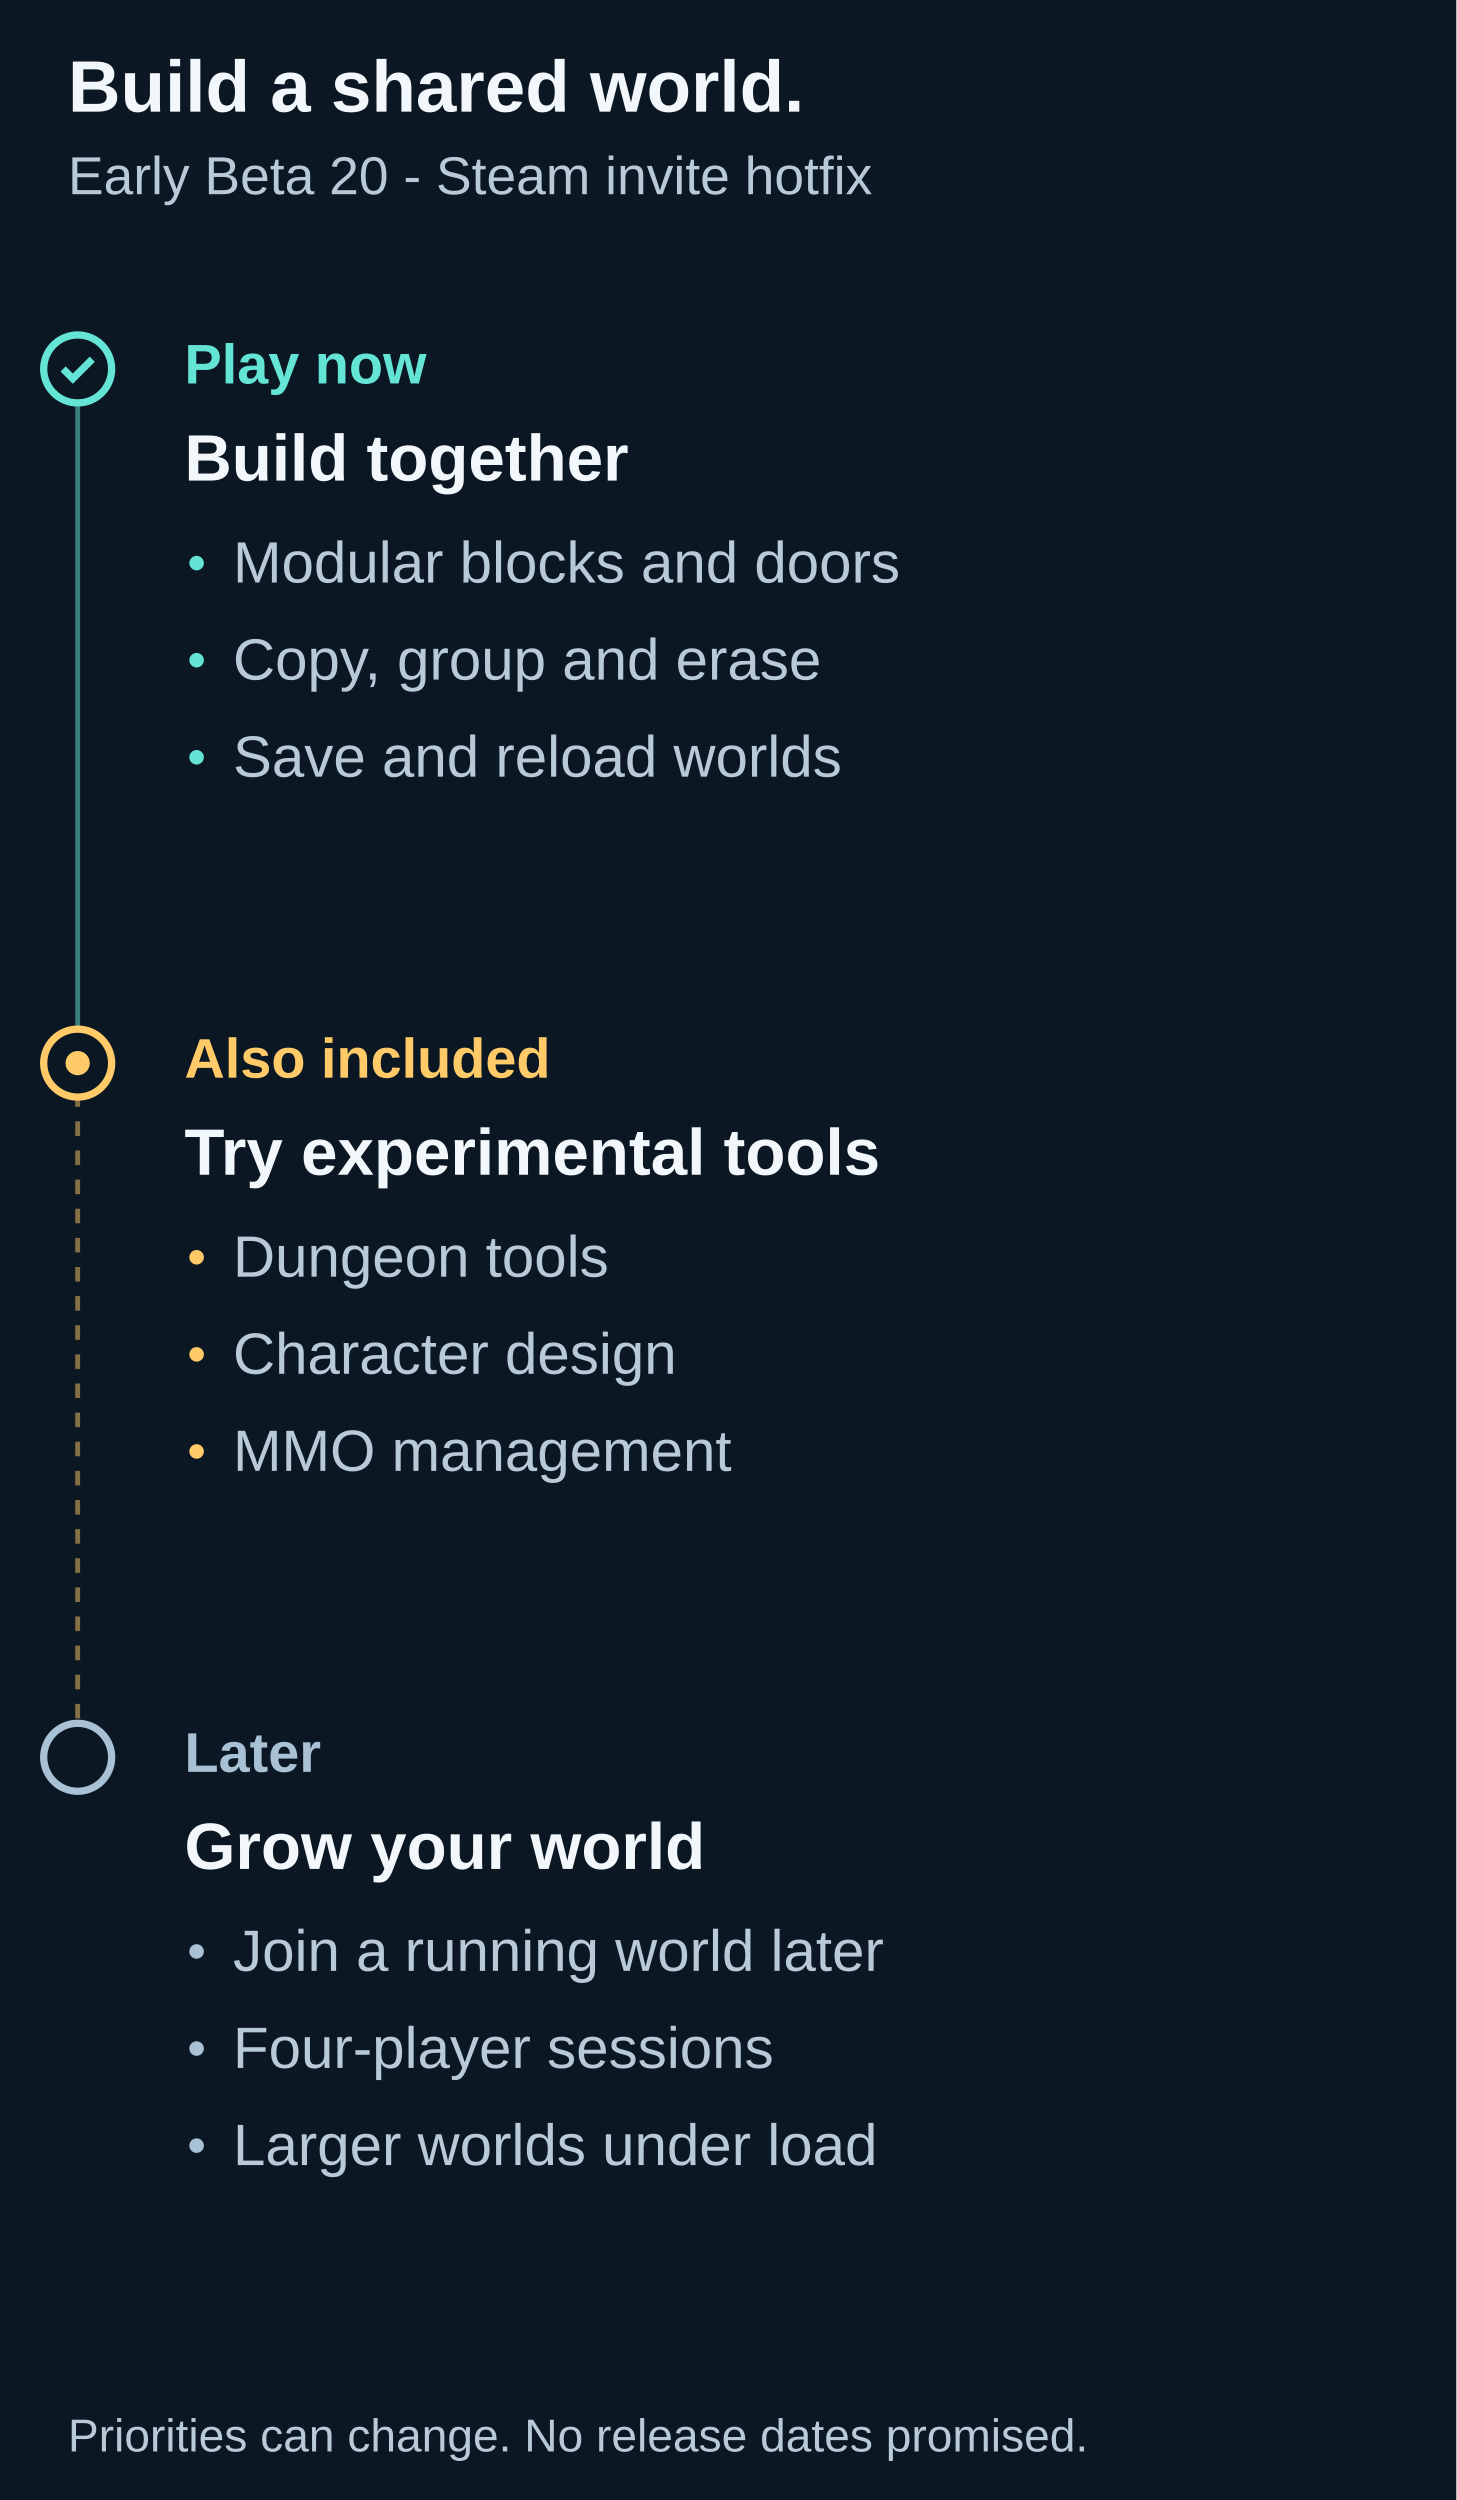
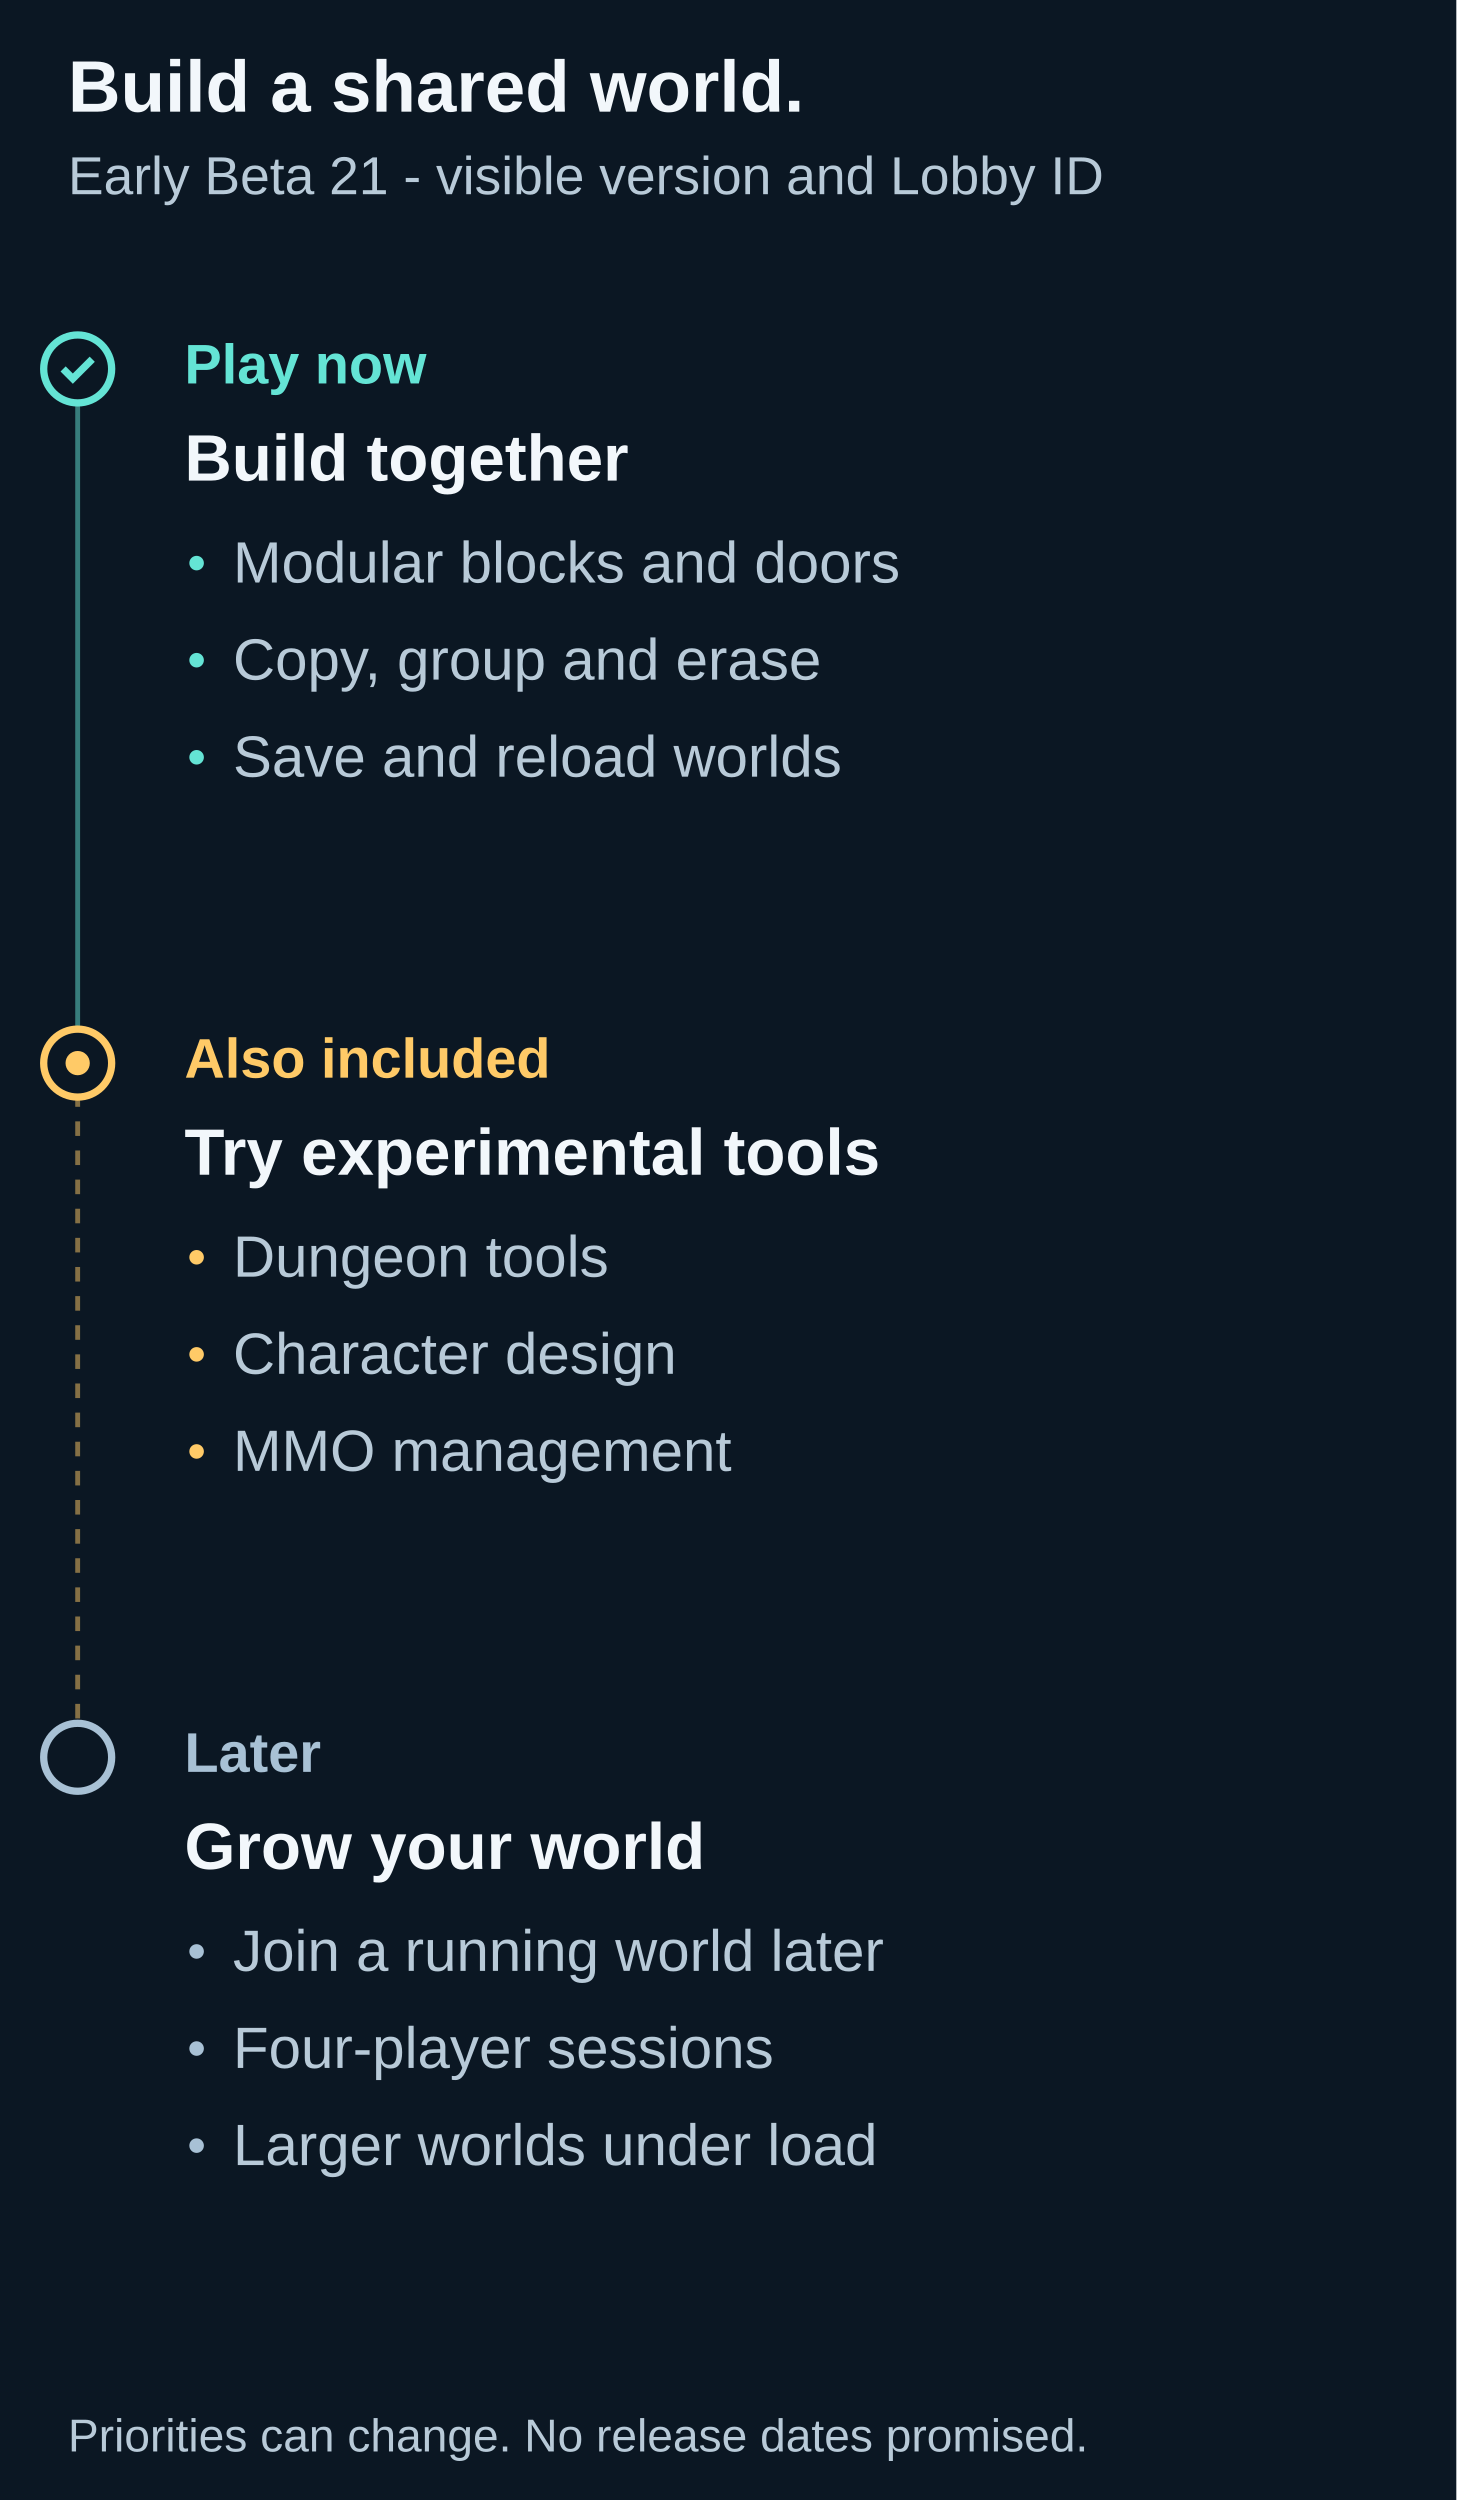
<svg xmlns="http://www.w3.org/2000/svg" width="600" height="1030" viewBox="0 0 600 1030" role="img" aria-labelledby="title description">
  <path fill="#0b1723" d="M0 0h600v1030H0z" />
  <g font-family="Arial">
    <text x="28" y="46" font-family="Arial" font-size="30" fill="#f2f7fb" font-weight="700">Build a shared world.</text>
-     <text x="28" y="80" font-family="Arial" font-size="22" fill="#b8cad8" font-weight="400">Early Beta 20 - Steam invite hotfix</text>
+     <text x="28" y="80" font-family="Arial" font-size="22" fill="#b8cad8" font-weight="400">Early Beta 21 - visible version and Lobby ID</text>
    <path d="M32 152v286" stroke="#64e4d5" stroke-width="2" stroke-dasharray="0" opacity=".5" />
    <circle cx="32" cy="152" r="14" fill="#0b1723" stroke="#64e4d5" stroke-width="3" />
    <path d="m26 152 4 4 8-8" fill="none" stroke="#64e4d5" stroke-width="3" />
    <text x="76" y="158" font-family="Arial" font-size="23" fill="#64e4d5" font-weight="700">Play now</text>
    <text x="76" y="198" font-family="Arial" font-size="27" fill="#f2f7fb" font-weight="700">Build together</text>
    <circle cx="81" cy="232" r="3" fill="#64e4d5" />
    <text x="96" y="240" font-family="Arial" font-size="24" fill="#b8cad8" font-weight="400">Modular blocks and doors</text>
    <circle cx="81" cy="272" r="3" fill="#64e4d5" />
    <text x="96" y="280" font-family="Arial" font-size="24" fill="#b8cad8" font-weight="400">Copy, group and erase</text>
    <circle cx="81" cy="312" r="3" fill="#64e4d5" />
    <text x="96" y="320" font-family="Arial" font-size="24" fill="#b8cad8" font-weight="400">Save and reload worlds</text>
    <path d="M32 438v286" stroke="#ffca67" stroke-width="2" stroke-dasharray="6" opacity=".5" />
    <circle cx="32" cy="438" r="14" fill="#0b1723" stroke="#ffca67" stroke-width="3" />
    <circle cx="32" cy="438" r="5" fill="#ffca67" />
    <text x="76" y="444" font-family="Arial" font-size="23" fill="#ffca67" font-weight="700">Also included</text>
    <text x="76" y="484" font-family="Arial" font-size="27" fill="#f2f7fb" font-weight="700">Try experimental tools</text>
    <circle cx="81" cy="518" r="3" fill="#ffca67" />
    <text x="96" y="526" font-family="Arial" font-size="24" fill="#b8cad8" font-weight="400">Dungeon tools</text>
    <circle cx="81" cy="558" r="3" fill="#ffca67" />
    <text x="96" y="566" font-family="Arial" font-size="24" fill="#b8cad8" font-weight="400">Character design</text>
    <circle cx="81" cy="598" r="3" fill="#ffca67" />
    <text x="96" y="606" font-family="Arial" font-size="24" fill="#b8cad8" font-weight="400">MMO management</text>
    <circle cx="32" cy="724" r="14" fill="#0b1723" stroke="#a8c1d5" stroke-width="3" />
    <text x="76" y="730" font-family="Arial" font-size="23" fill="#a8c1d5" font-weight="700">Later</text>
    <text x="76" y="770" font-family="Arial" font-size="27" fill="#f2f7fb" font-weight="700">Grow your world</text>
    <circle cx="81" cy="804" r="3" fill="#a8c1d5" />
    <text x="96" y="812" font-family="Arial" font-size="24" fill="#b8cad8" font-weight="400">Join a running world later</text>
    <circle cx="81" cy="844" r="3" fill="#a8c1d5" />
    <text x="96" y="852" font-family="Arial" font-size="24" fill="#b8cad8" font-weight="400">Four-player sessions</text>
    <circle cx="81" cy="884" r="3" fill="#a8c1d5" />
    <text x="96" y="892" font-family="Arial" font-size="24" fill="#b8cad8" font-weight="400">Larger worlds under load</text>
    <text x="28" y="1010" font-family="Arial" font-size="19" fill="#b8cad8" font-weight="400">Priorities can change. No release dates promised.</text>
  </g>
</svg>
